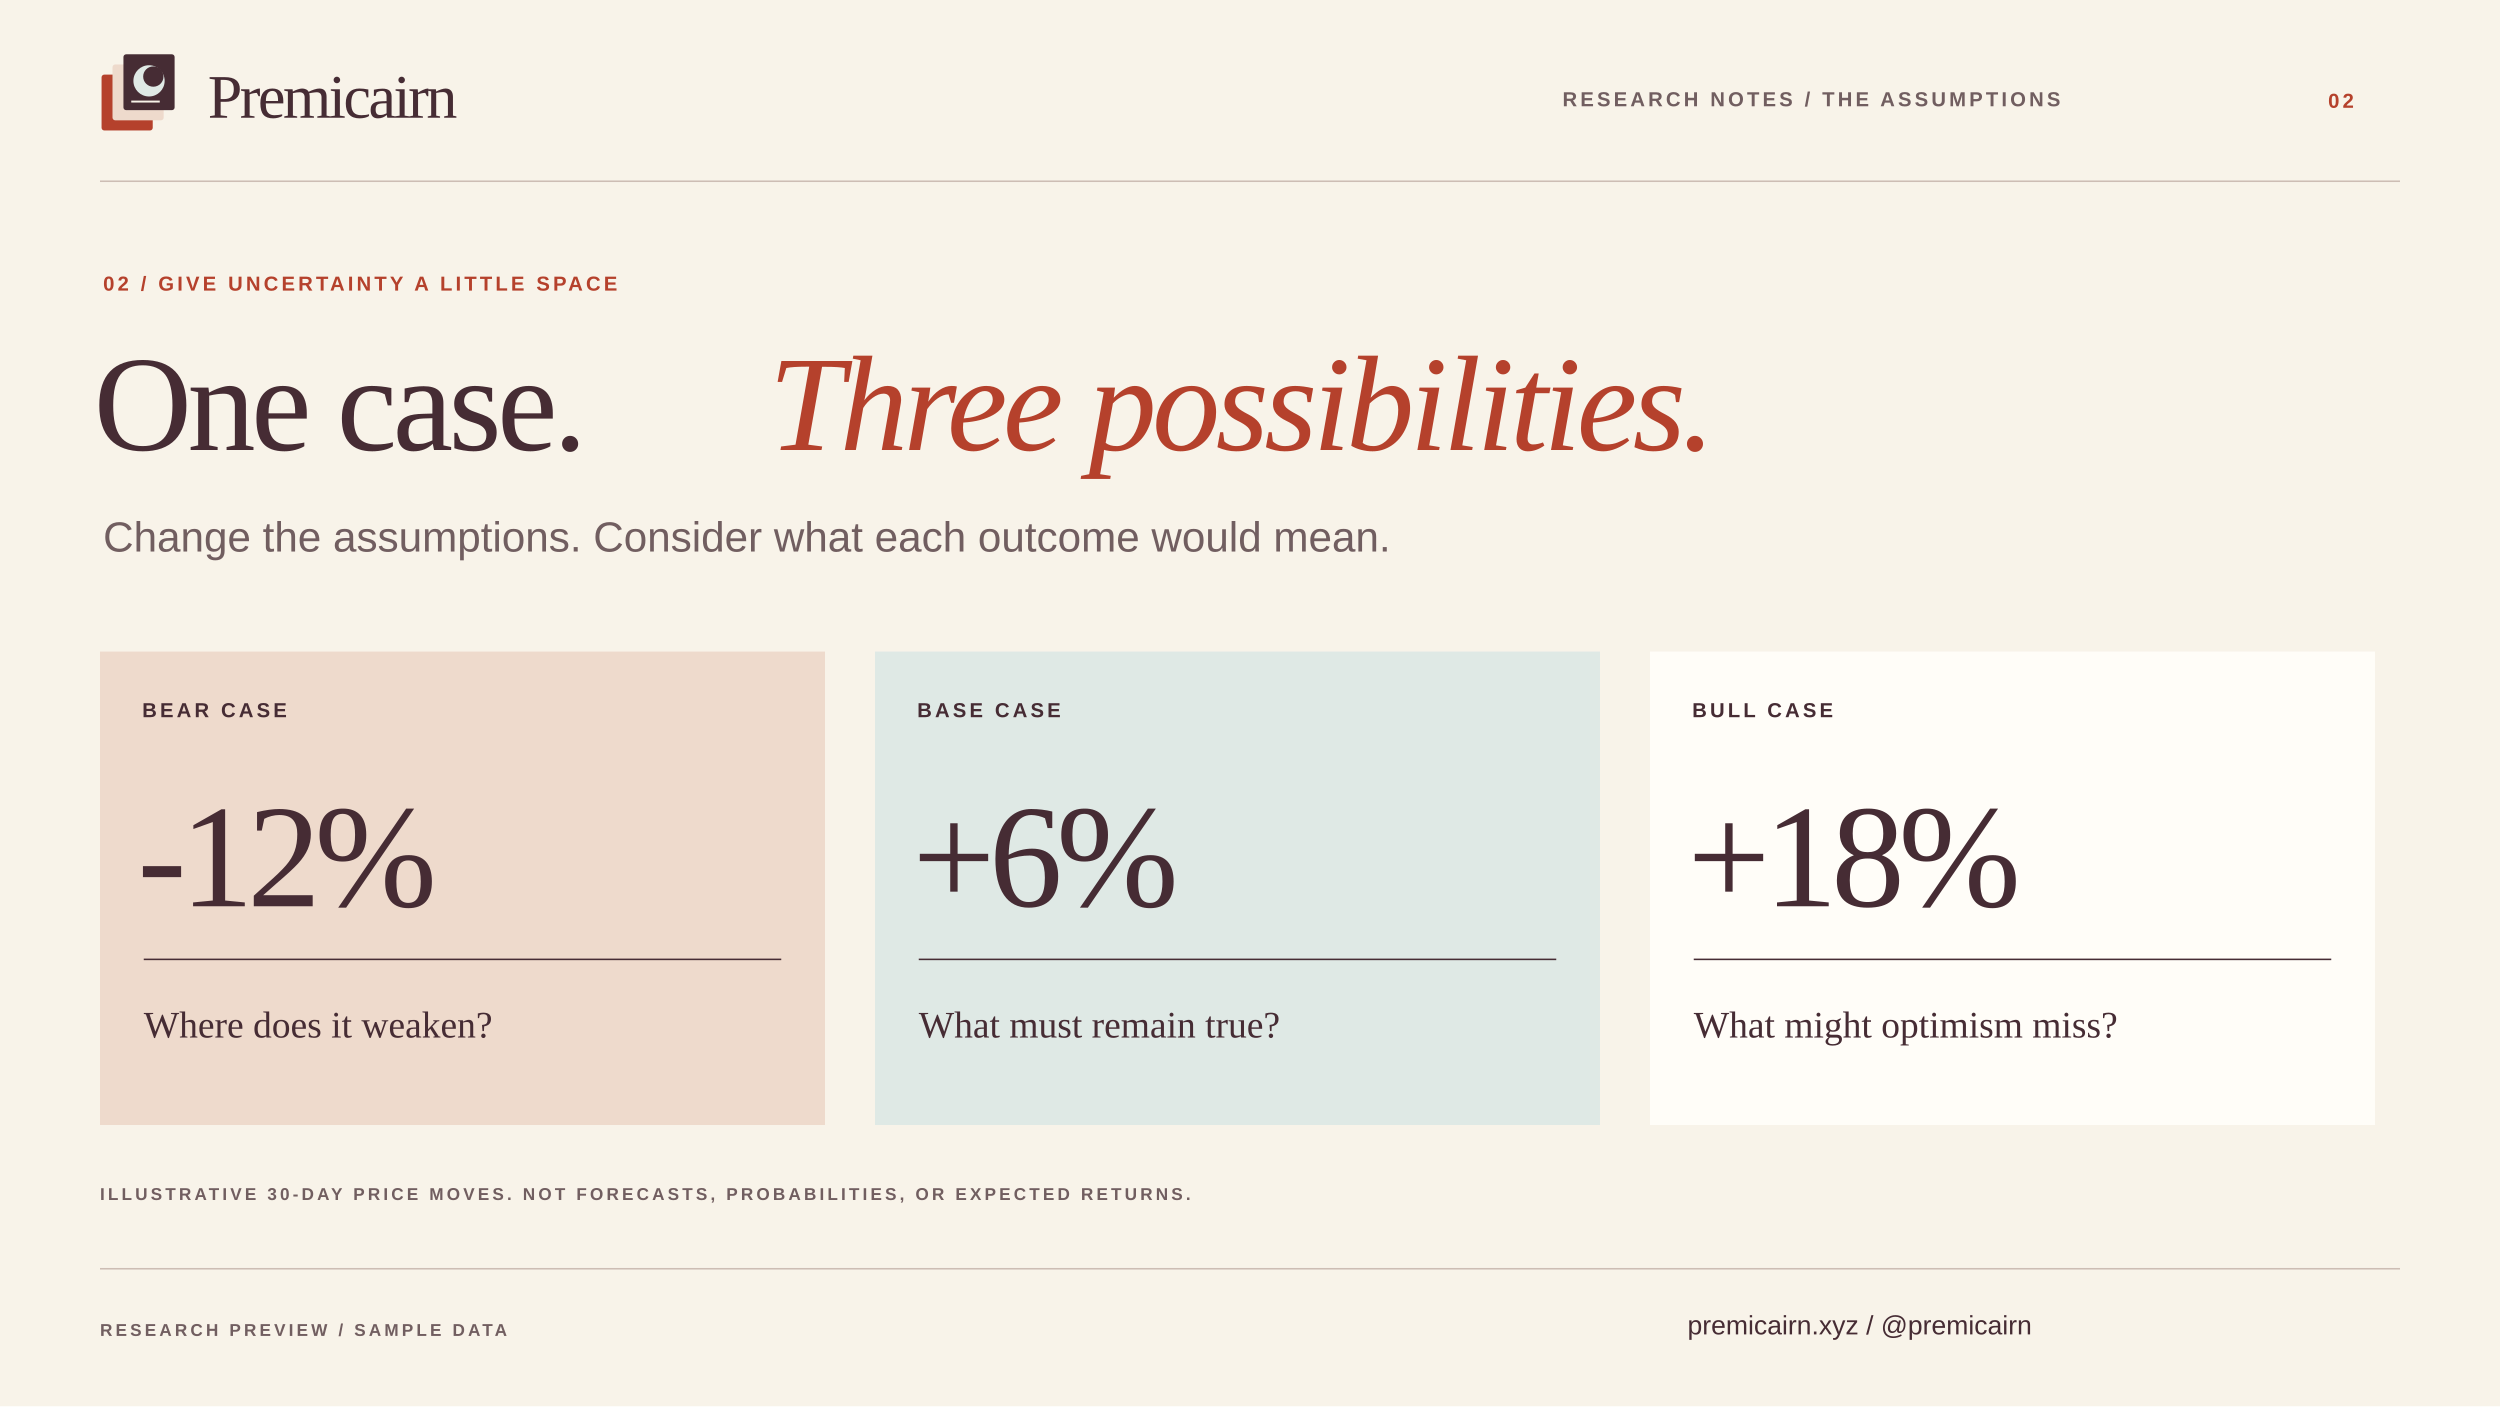
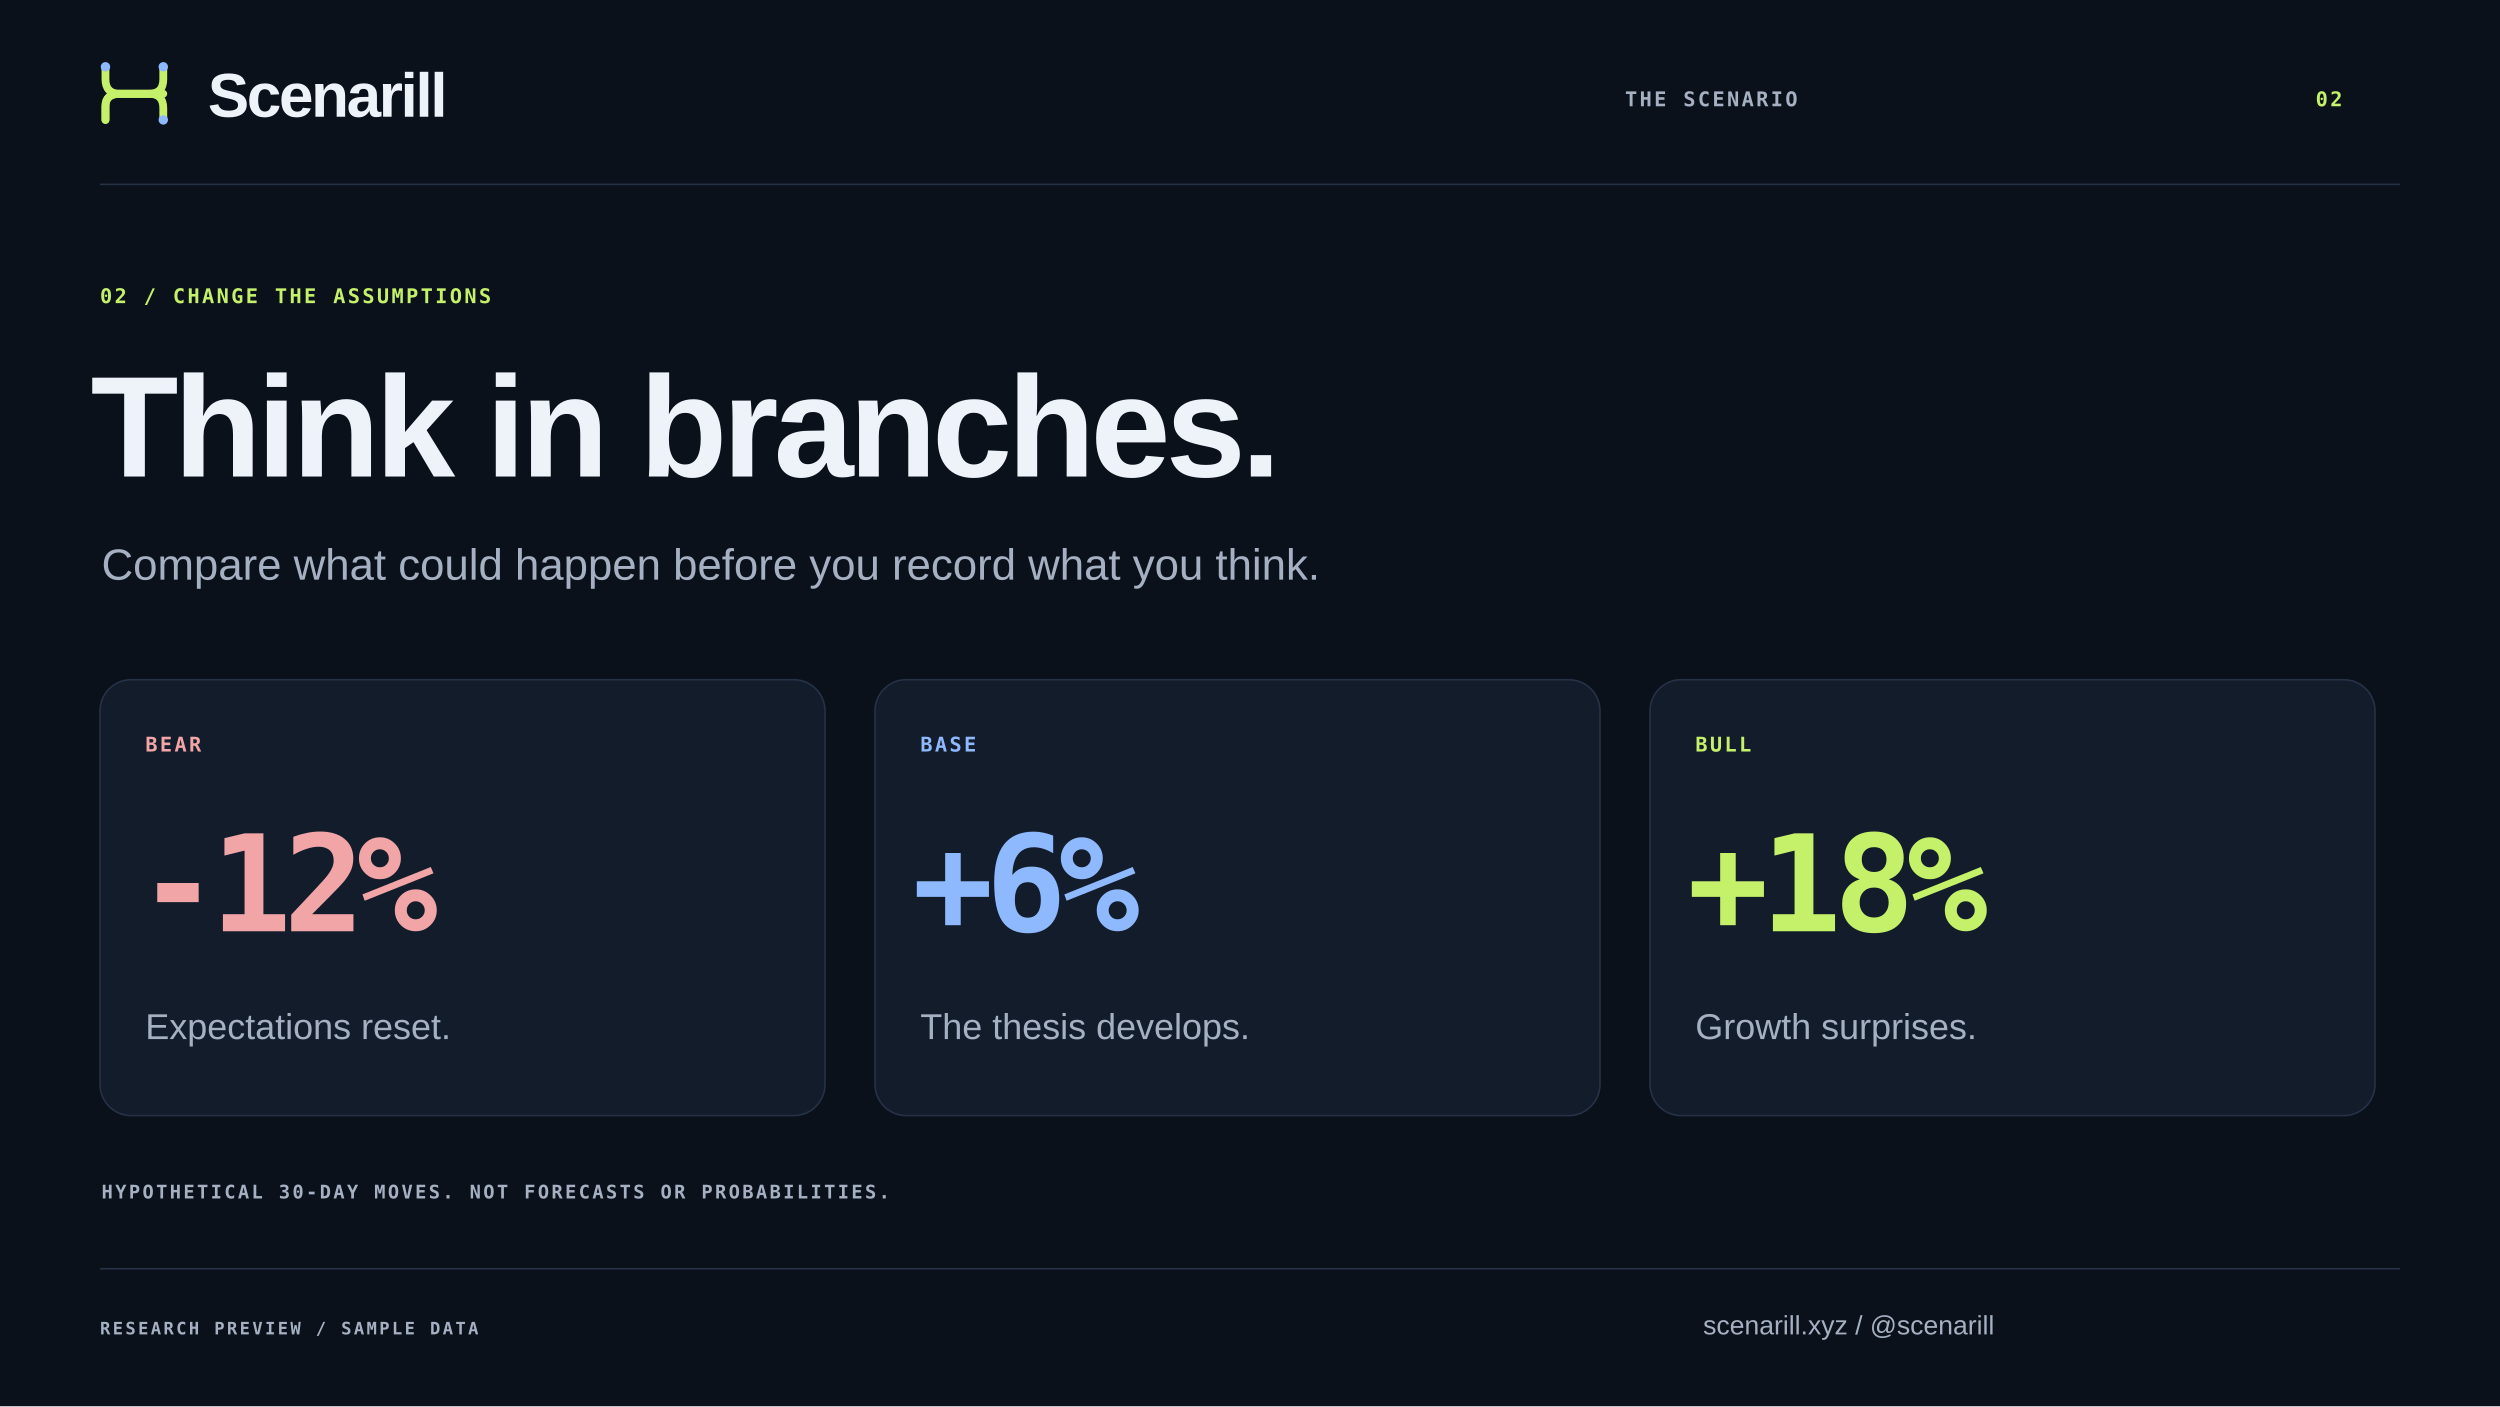
<svg xmlns="http://www.w3.org/2000/svg" width="1600" height="900" viewBox="0 0 1600 900" role="img" aria-labelledby="title desc">
-   <rect x="0" y="0" width="1600" height="900" rx="0" fill="#f8f3e9" />
-   <g transform="translate(56 28) scale(0.25)">
-     <rect x="36" y="79" width="131" height="143" rx="7" fill="#b5412c" />
-     <rect x="64" y="53" width="131" height="143" rx="7" fill="#eedacc" />
-     <rect x="92" y="27" width="131" height="143" rx="7" fill="#462c34" />
-     <circle cx="157.5" cy="95" r="40" fill="#dfe9e5" />
-     <circle cx="168.5" cy="84" r="26" fill="#462c34" />
-     <path d="M112 148L185 148" fill="none" stroke="#f8f3e9" stroke-width="5" />
+   <rect x="0" y="0" width="1600" height="900" rx="0" fill="#0b111b" />
+   <g transform="translate(54 28) scale(0.25)">
+     <g fill="none" stroke="#c4f06a" stroke-width="20" stroke-linecap="round" stroke-linejoin="round">
+       <path d="M54 195V160Q54 128 91 128H165Q202 128 202 91V59" />
+       <path d="M54 195V160Q54 128 91 128H165Q202 128 202 165V195" />
+       <path d="M54 59V91Q54 128 91 128H202" />
+     </g>
+     <circle cx="54" cy="59" r="12" fill="#8fb9ff" />
+     <circle cx="202" cy="59" r="12" fill="#8fb9ff" />
+     <circle cx="202" cy="195" r="12" fill="#8fb9ff" />
  </g>
-   <text x="133" y="75.36" fill="#462c34" font-family="Georgia, Times New Roman, serif" font-size="39.68" font-weight="400" letter-spacing="-1.6">Premicairn</text>
-   <text x="1000" y="68" fill="#715e60" font-family="Arial, Helvetica, sans-serif" font-size="13" font-weight="700" letter-spacing="2">RESEARCH NOTES / THE ASSUMPTIONS</text>
-   <path d="M64 116L1536 116" fill="none" stroke="#cdbdb4" stroke-width="1" />
-   <text x="1490" y="69" fill="#b5412c" font-family="Arial, Helvetica, sans-serif" font-size="13" font-weight="700" letter-spacing="2">02</text>
-   <text x="66" y="186" fill="#b5412c" font-family="Arial, Helvetica, sans-serif" font-size="13" font-weight="700" letter-spacing="2">02 / GIVE UNCERTAINTY A LITTLE SPACE</text>
-   <text x="60" y="288" fill="#462c34" font-family="Georgia, Times New Roman, serif" font-size="87" font-weight="400" letter-spacing="-2.8">One case.</text>
-   <text x="492" y="288" fill="#b5412c" font-family="Georgia, Times New Roman, serif" font-size="87" font-weight="400" letter-spacing="-2.8" font-style="italic">Three possibilities.</text>
-   <text x="66" y="353" fill="#715e60" font-family="Arial, Helvetica, sans-serif" font-size="27" font-weight="400" letter-spacing="0">Change the assumptions. Consider what each outcome would mean.</text>
-   <rect x="64" y="417" width="464" height="303" rx="0" fill="#eedacc" />
-   <text x="91" y="459" fill="#462c34" font-family="Arial, Helvetica, sans-serif" font-size="13" font-weight="700" letter-spacing="2">BEAR CASE</text>
-   <text x="88" y="580" fill="#462c34" font-family="Georgia, Times New Roman, serif" font-size="94" font-weight="400" letter-spacing="-4">-12%</text>
-   <path d="M92 614L500 614" fill="none" stroke="#462c34" stroke-width="1" />
-   <text x="92" y="664" fill="#462c34" font-family="Georgia, Times New Roman, serif" font-size="24" font-weight="400" letter-spacing="0">Where does it weaken?</text>
-   <rect x="560" y="417" width="464" height="303" rx="0" fill="#dfe9e5" />
-   <text x="587" y="459" fill="#462c34" font-family="Arial, Helvetica, sans-serif" font-size="13" font-weight="700" letter-spacing="2">BASE CASE</text>
-   <text x="584" y="580" fill="#462c34" font-family="Georgia, Times New Roman, serif" font-size="94" font-weight="400" letter-spacing="-4">+6%</text>
-   <path d="M588 614L996 614" fill="none" stroke="#462c34" stroke-width="1" />
-   <text x="588" y="664" fill="#462c34" font-family="Georgia, Times New Roman, serif" font-size="24" font-weight="400" letter-spacing="0">What must remain true?</text>
-   <rect x="1056" y="417" width="464" height="303" rx="0" fill="#fffdf8" />
-   <text x="1083" y="459" fill="#462c34" font-family="Arial, Helvetica, sans-serif" font-size="13" font-weight="700" letter-spacing="2">BULL CASE</text>
-   <text x="1080" y="580" fill="#462c34" font-family="Georgia, Times New Roman, serif" font-size="94" font-weight="400" letter-spacing="-4">+18%</text>
-   <path d="M1084 614L1492 614" fill="none" stroke="#462c34" stroke-width="1" />
-   <text x="1084" y="664" fill="#462c34" font-family="Georgia, Times New Roman, serif" font-size="24" font-weight="400" letter-spacing="0">What might optimism miss?</text>
-   <text x="64" y="768" fill="#715e60" font-family="Arial, Helvetica, sans-serif" font-size="11" font-weight="700" letter-spacing="2">ILLUSTRATIVE 30-DAY PRICE MOVES. NOT FORECASTS, PROBABILITIES, OR EXPECTED RETURNS.</text>
-   <path d="M64 812L1536 812" fill="none" stroke="#cdbdb4" stroke-width="1" />
-   <text x="64" y="855" fill="#715e60" font-family="Arial, Helvetica, sans-serif" font-size="11" font-weight="700" letter-spacing="2">RESEARCH PREVIEW / SAMPLE DATA</text>
-   <text x="1080" y="854" fill="#462c34" font-family="Arial, Helvetica, sans-serif" font-size="17" font-weight="400" letter-spacing="0">premicairn.xyz  /  @premicairn</text>
+   <text x="133" y="74.72" fill="#edf3f8" font-family="Segoe UI, Arial, sans-serif" font-size="39.68" font-weight="650" letter-spacing="-1.5">Scenarill</text>
+   <text x="1040" y="68" fill="#a5b1c2" font-family="Consolas, monospace" font-size="13" font-weight="600" letter-spacing="1.5">THE SCENARIO</text>
+   <text x="1482" y="68" fill="#c4f06a" font-family="Consolas, monospace" font-size="13" font-weight="600" letter-spacing="1.5">02</text>
+   <path d="M64 118L1536 118" fill="none" stroke="#263247" stroke-width="1" />
+   <text x="64" y="194" fill="#c4f06a" font-family="Consolas, monospace" font-size="13" font-weight="600" letter-spacing="1.5">02 / CHANGE THE ASSUMPTIONS</text>
+   <text x="58" y="305" fill="#edf3f8" font-family="Segoe UI, Arial, sans-serif" font-size="92" font-weight="650" letter-spacing="-3">Think in branches.</text>
+   <text x="65" y="371" fill="#a5b1c2" font-family="Segoe UI, Arial, sans-serif" font-size="28" font-weight="400" letter-spacing="0">Compare what could happen before you record what you think.</text>
+   <rect x="64" y="435" width="464" height="279" rx="20" fill="#121c2b" stroke="#263247" />
+   <text x="93" y="481" fill="#f2a5a7" font-family="Consolas, monospace" font-size="13" font-weight="600" letter-spacing="1.5">BEAR</text>
+   <text x="88" y="596" fill="#f2a5a7" font-family="Consolas, monospace" font-size="86" font-weight="600" letter-spacing="-5">-12%</text>
+   <text x="93" y="665" fill="#a5b1c2" font-family="Segoe UI, Arial, sans-serif" font-size="23" font-weight="400" letter-spacing="0">Expectations reset.</text>
+   <rect x="560" y="435" width="464" height="279" rx="20" fill="#121c2b" stroke="#263247" />
+   <text x="589" y="481" fill="#8fb9ff" font-family="Consolas, monospace" font-size="13" font-weight="600" letter-spacing="1.5">BASE</text>
+   <text x="584" y="596" fill="#8fb9ff" font-family="Consolas, monospace" font-size="86" font-weight="600" letter-spacing="-5">+6%</text>
+   <text x="589" y="665" fill="#a5b1c2" font-family="Segoe UI, Arial, sans-serif" font-size="23" font-weight="400" letter-spacing="0">The thesis develops.</text>
+   <rect x="1056" y="435" width="464" height="279" rx="20" fill="#121c2b" stroke="#263247" />
+   <text x="1085" y="481" fill="#c4f06a" font-family="Consolas, monospace" font-size="13" font-weight="600" letter-spacing="1.5">BULL</text>
+   <text x="1080" y="596" fill="#c4f06a" font-family="Consolas, monospace" font-size="86" font-weight="600" letter-spacing="-5">+18%</text>
+   <text x="1085" y="665" fill="#a5b1c2" font-family="Segoe UI, Arial, sans-serif" font-size="23" font-weight="400" letter-spacing="0">Growth surprises.</text>
+   <text x="65" y="767" fill="#a5b1c2" font-family="Consolas, monospace" font-size="12" font-weight="600" letter-spacing="1.5">HYPOTHETICAL 30-DAY MOVES. NOT FORECASTS OR PROBABILITIES.</text>
+   <path d="M64 812L1536 812" fill="none" stroke="#263247" stroke-width="1" />
+   <text x="64" y="854" fill="#a5b1c2" font-family="Consolas, monospace" font-size="11" font-weight="600" letter-spacing="1.5">RESEARCH PREVIEW / SAMPLE DATA</text>
+   <text x="1090" y="854" fill="#a5b1c2" font-family="Segoe UI, Arial, sans-serif" font-size="17" font-weight="400" letter-spacing="0">scenarill.xyz / @scenarill</text>
</svg>
